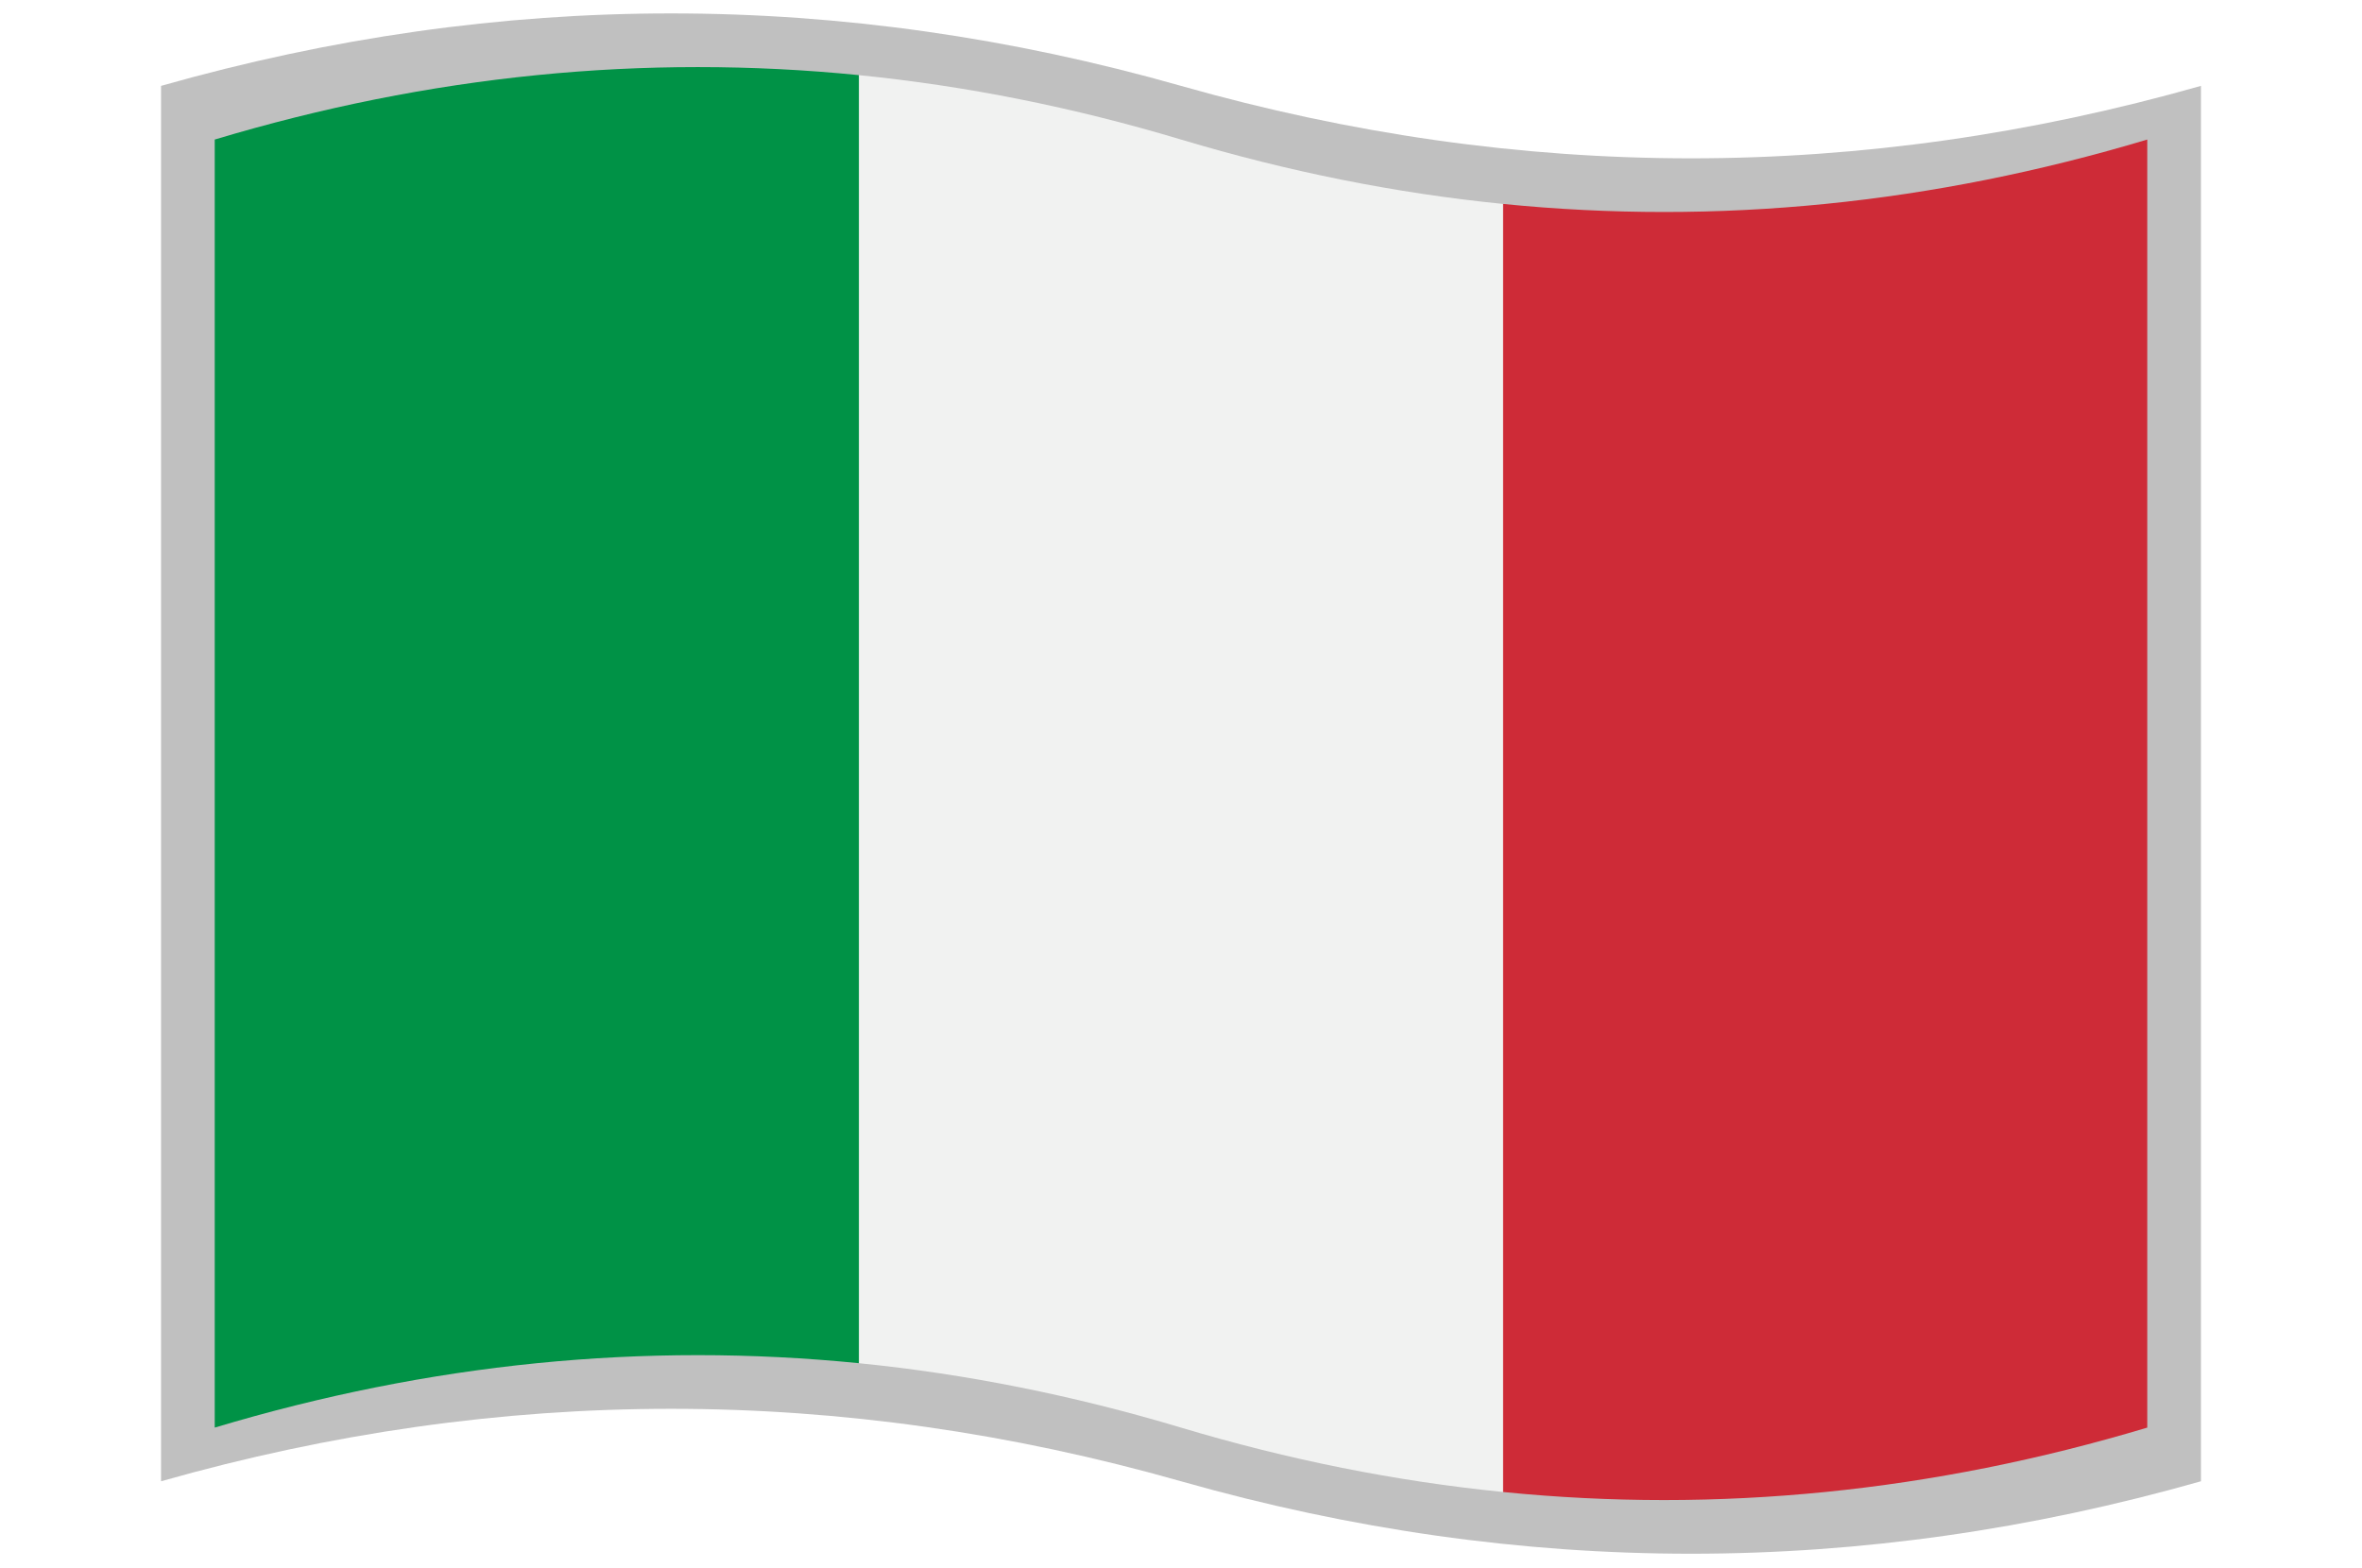
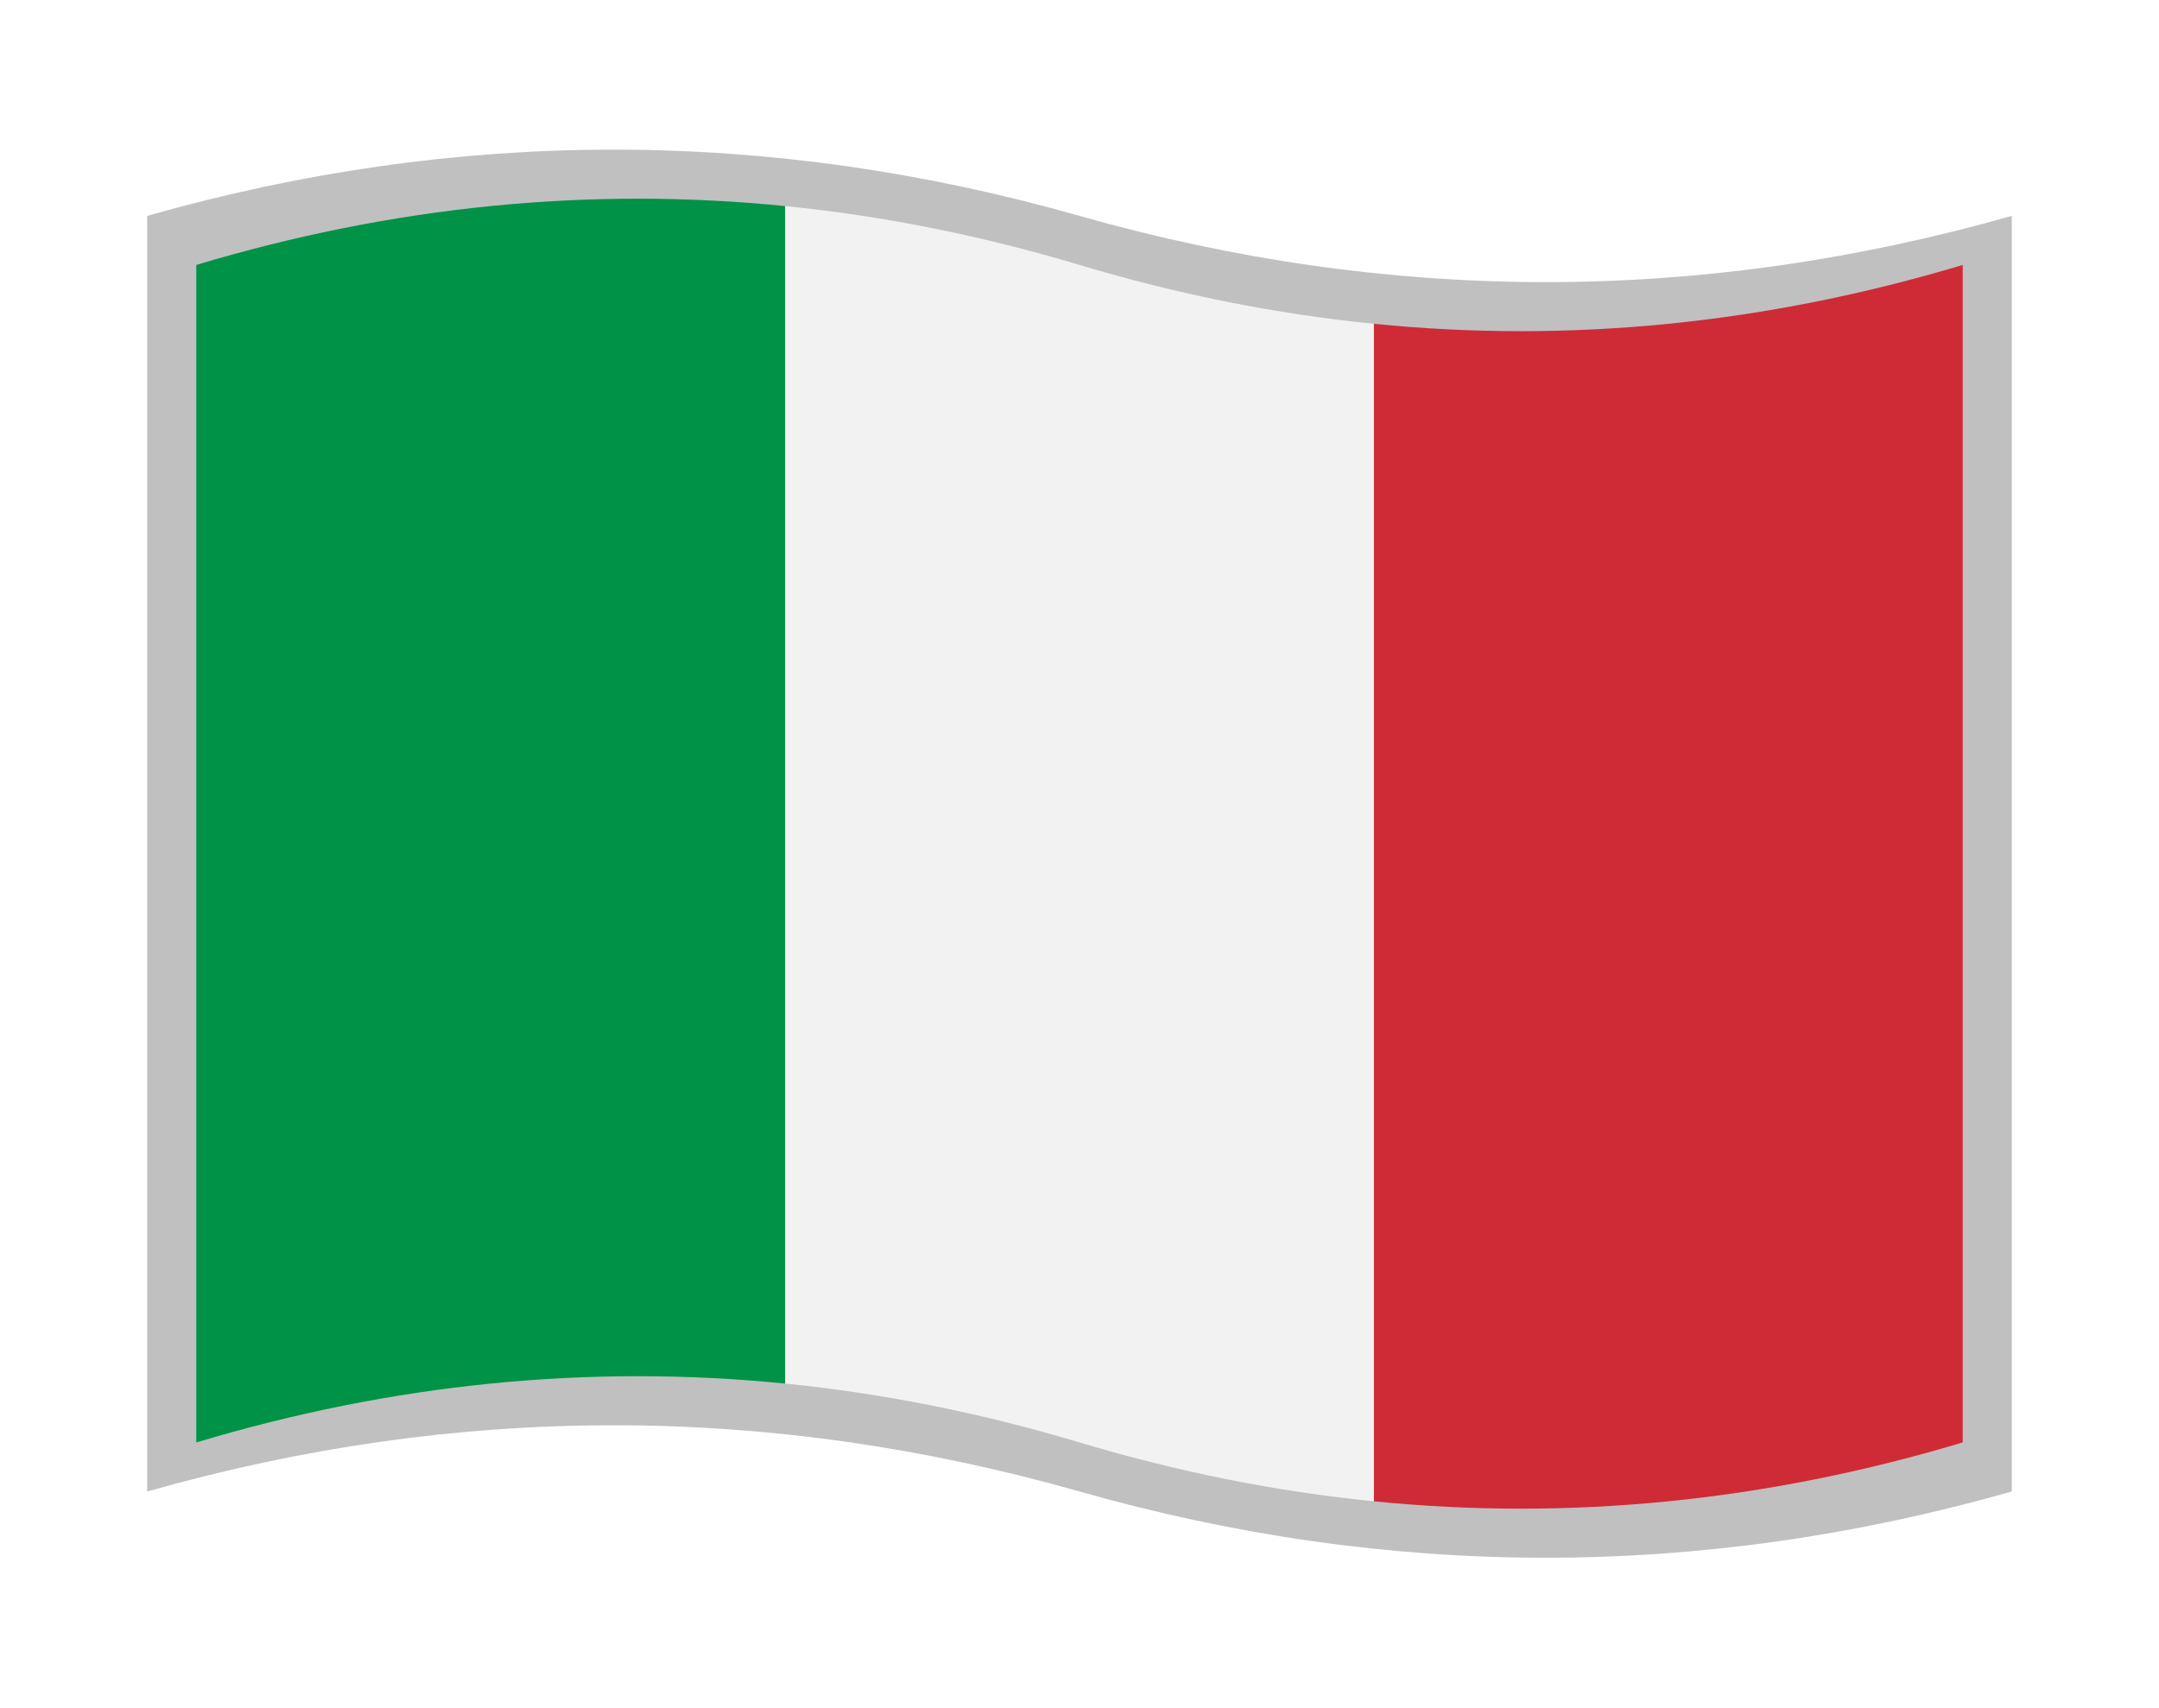
- <svg xmlns="http://www.w3.org/2000/svg" version="1.1" viewBox="-10 -10 440 292">
-   <path fill="#c0c0c0" d="M20 6q95 -27 190 0t190 0v260q-95 27 -190 0t-190 0z" />
-   <path fill="#009246" d="M30 16q60 -18 120 -12l60 120l-60 120q-60 -6 -120 12z" />
-   <path fill="#f1f2f1" d="M150 4q30 3 60 12t60 12l60 120l-60 120q-30 -3 -60 -12t-60 -12z" />
-   <path fill="#ce2b37" d="M270 28q60 6 120 -12v240q-60 18 -120 12z" />
+ <svg xmlns="http://www.w3.org/2000/svg" version="1.1" viewBox="-10 -10 440 348">
+   <path fill="#c0c0c0" d="M20 34q95 -27 190 0t190 0v260q-95 27 -190 0t-190 0z" />
+   <path fill="#009246" d="M30 44q60 -18 120 -12l60 120l-60 120q-60 -6 -120 12z" />
+   <path fill="#f1f2f1" d="M150 32q30 3 60 12t60 12l60 120l-60 120q-30 -3 -60 -12t-60 -12z" />
+   <path fill="#ce2b37" d="M270 56q60 6 120 -12v240q-60 18 -120 12z" />
</svg>
